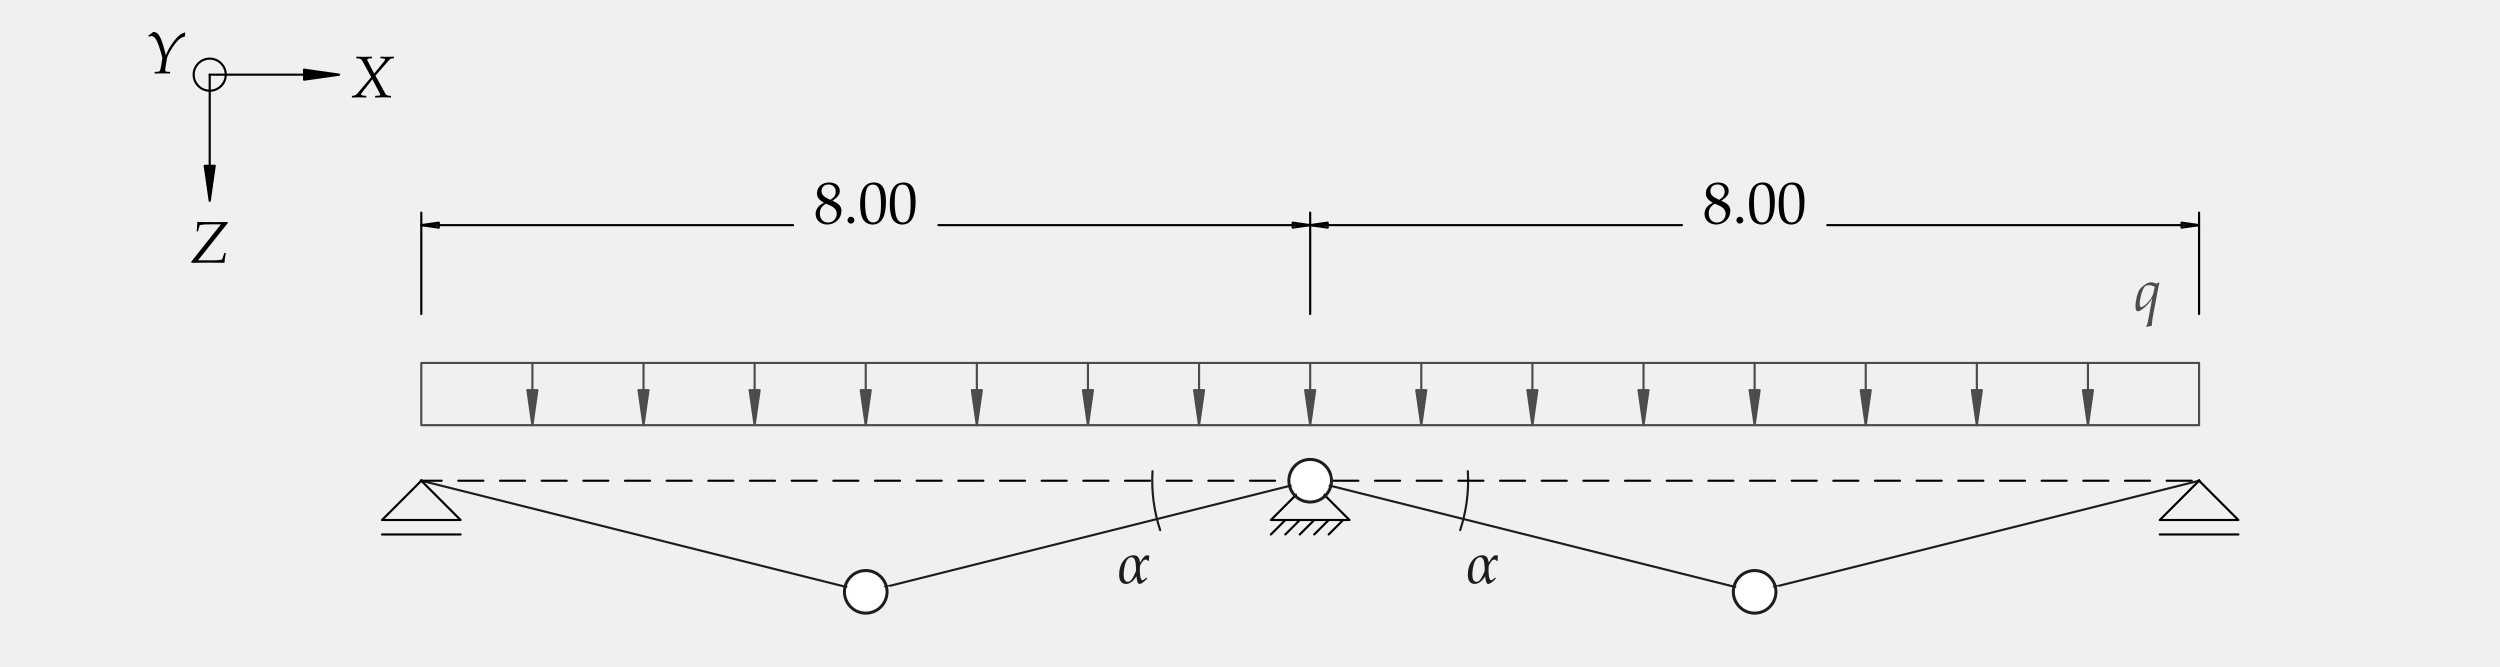
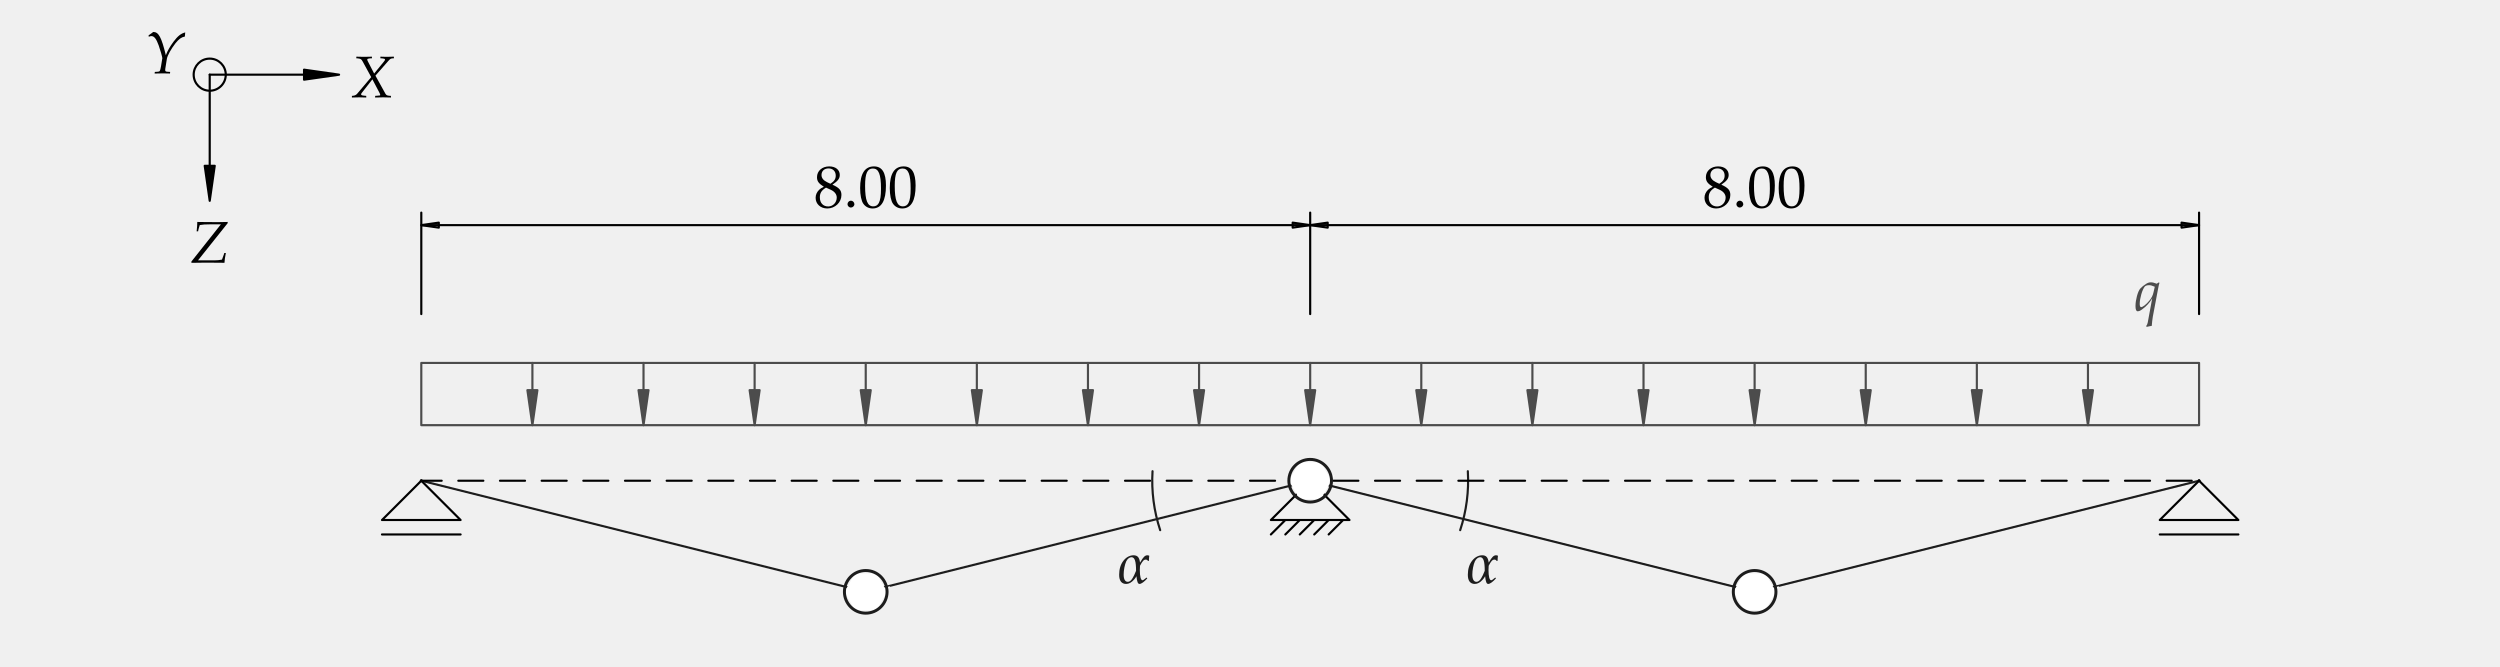
<svg xmlns="http://www.w3.org/2000/svg" version="1.1" id="svg1" width="566.929" height="151.181" viewBox="0 0 566.929 151.181">
  <defs id="defs1">
    <clipPath clipPathUnits="userSpaceOnUse" id="clipPath50">
      <path d="M -0.004,-0.001 V 113.387 H 425.201 V -0.001 H -0.004" transform="matrix(1,0,0,-1,-362.9674,60.55423)" clip-rule="evenodd" id="path50" />
    </clipPath>
    <clipPath clipPathUnits="userSpaceOnUse" id="clipPath51">
      <path d="M -0.004,-0.001 V 113.387 H 425.201 V -0.001 H -0.004" transform="matrix(1,0,0,-1,-189.8755,14.24218)" clip-rule="evenodd" id="path51" />
    </clipPath>
    <clipPath clipPathUnits="userSpaceOnUse" id="clipPath52">
      <path d="M -0.004,-0.001 V 113.387 H 425.201 V -0.001 H -0.004" transform="matrix(1,0,0,-1,-249.1781,14.24218)" clip-rule="evenodd" id="path52" />
    </clipPath>
    <clipPath clipPathUnits="userSpaceOnUse" id="clipPath54">
-       <path d="M -0.004,-0.001 V 113.387 H 425.201 V -0.001 H -0.004" transform="matrix(1,0,0,-1,-138.4228,75.39986)" clip-rule="evenodd" id="path54" />
+       <path d="M -0.004,-0.001 V 113.387 H 425.201 V -0.001 H -0.004" transform="matrix(1,0,0,-1,-138.4228,78.13198)" clip-rule="evenodd" id="path54" />
    </clipPath>
    <clipPath clipPathUnits="userSpaceOnUse" id="clipPath55">
-       <path d="M -0.004,-0.001 V 113.387 H 425.201 V -0.001 H -0.004" transform="matrix(1,0,0,-1,-289.6039,75.39986)" clip-rule="evenodd" id="path55" />
+       <path d="M -0.004,-0.001 V 113.387 H 425.201 V -0.001 H -0.004" transform="matrix(1,0,0,-1,-289.6039,78.13198)" clip-rule="evenodd" id="path55" />
    </clipPath>
    <clipPath clipPathUnits="userSpaceOnUse" id="clipPath57">
      <path d="M -0.004,-0.001 V 113.387 H 425.201 V -0.001 H -0.004" transform="matrix(1,0,0,-1,-59.64973,96.83095)" clip-rule="evenodd" id="path57" />
    </clipPath>
    <clipPath clipPathUnits="userSpaceOnUse" id="clipPath58">
      <path d="M -0.004,-0.001 V 113.387 H 425.201 V -0.001 H -0.004" transform="matrix(1,0,0,-1,-24.75231,100.9042)" clip-rule="evenodd" id="path58" />
    </clipPath>
    <clipPath clipPathUnits="userSpaceOnUse" id="clipPath59">
      <path d="M -0.004,-0.001 V 113.387 H 425.201 V -0.001 H -0.004" transform="matrix(1,0,0,-1,-32.34954,68.71517)" clip-rule="evenodd" id="path59" />
    </clipPath>
  </defs>
  <g id="g1">
    <path id="path1" d="m 71.653,31.625 v 0 m 302.362,0 v 0" style="fill:none;stroke:#000000;stroke-width:0.51;stroke-linecap:round;stroke-linejoin:round;stroke-miterlimit:10;stroke-dasharray:none;stroke-opacity:1" transform="matrix(1.333333,0,0,-1.333333,0,151.1813)" />
    <path id="path2" d="m 147.243,12.727 v 0 m 75.591,18.898 v 0 m 75.591,-18.898 v 0" style="fill:none;stroke:#1d1d1d;stroke-width:0.51;stroke-linecap:round;stroke-linejoin:round;stroke-miterlimit:10;stroke-dasharray:none;stroke-opacity:1" transform="matrix(1.333333,0,0,-1.333333,0,151.1813)" />
    <path id="path3" d="m 196.021,33.242 c -0.205,-3.393 0.237,-6.795 1.301,-10.024" style="fill:none;stroke:#1d1d1d;stroke-width:0.368;stroke-linecap:round;stroke-linejoin:round;stroke-miterlimit:10;stroke-dasharray:none;stroke-opacity:1" transform="matrix(1.333333,0,0,-1.333333,0,151.1813)" />
    <path id="path4" d="m 248.346,23.218 c 1.064,3.229 1.505,6.63 1.301,10.024" style="fill:none;stroke:#1d1d1d;stroke-width:0.368;stroke-linecap:round;stroke-linejoin:round;stroke-miterlimit:10;stroke-dasharray:none;stroke-opacity:1" transform="matrix(1.333333,0,0,-1.333333,0,151.1813)" />
    <path id="path5" d="m 71.653,31.625 75.591,-18.898 75.591,18.898 75.591,-18.898 75.591,18.898" style="fill:none;stroke:#1d1d1d;stroke-width:0.368;stroke-linecap:round;stroke-linejoin:round;stroke-miterlimit:10;stroke-dasharray:none;stroke-opacity:1" transform="matrix(1.333333,0,0,-1.333333,0,151.1813)" />
    <path id="path6" d="M 71.653,41.074 H 374.015 V 51.656 H 71.653 V 41.074" style="fill:none;stroke:#4c4c4c;stroke-width:0.368;stroke-linecap:round;stroke-linejoin:round;stroke-miterlimit:10;stroke-dasharray:none;stroke-opacity:1" transform="matrix(1.333333,0,0,-1.333333,0,151.1813)" />
    <path id="path7" d="M 71.653,31.625 64.972,24.944 m 6.681,6.681 6.681,-6.681 m -13.363,0 H 78.334 M 64.972,22.487 h 13.363 m 295.681,9.138 -6.681,-6.681 m 6.681,6.681 6.681,-6.681 m -13.363,0 h 13.363 m -13.363,-2.457 h 13.363 m -157.862,9.138 -6.681,-6.681 m 6.681,6.681 6.681,-6.681 m -13.363,0 h 13.363 m -13.363,-2.457 2.457,2.457 m 0,-2.457 2.457,2.457 m 0,-2.457 2.457,2.457 m 0,-2.457 2.457,2.457 m 0,-2.457 2.457,2.457 M 71.653,31.625 h 3.465 m 2.835,0 h 4.252 m 2.835,0 h 4.252 m 2.835,0 h 4.252 m 2.835,0 h 4.252 m 2.835,0 h 4.252 m 2.835,0 h 4.252 m 2.835,0 h 4.252 m 2.835,0 h 4.252 m 2.835,0 h 4.252 m 2.835,0 h 4.252 m 2.835,0 h 4.252 m 2.835,0 h 4.252 m 2.835,0 h 4.252 m 2.835,0 h 4.252 m 2.835,0 h 4.252 m 2.835,0 h 4.252 m 2.835,0 h 4.252 m 2.835,0 h 4.252 m 2.835,0 h 4.252 m 2.835,0 h 4.252 m 2.835,0 h 4.252 m 2.835,0 h 4.252 m 2.835,0 h 4.252 m 2.835,0 h 4.252 m 2.835,0 h 4.252 m 2.835,0 h 4.252 m 2.835,0 h 4.252 m 2.835,0 h 4.252 m 2.835,0 h 4.252 m 2.835,0 h 4.252 m 2.835,0 h 4.252 m 2.835,0 h 4.252 m 2.835,0 h 4.252" style="fill:none;stroke:#000000;stroke-width:0.368;stroke-linecap:round;stroke-linejoin:round;stroke-miterlimit:10;stroke-dasharray:none;stroke-opacity:1" transform="matrix(1.333333,0,0,-1.333333,0,151.1813)" />
    <path id="path8" d="m 311.811,31.625 h 4.252 m 2.835,0 h 4.252 m 2.835,0 h 4.252 m 2.835,0 h 4.252 m 2.835,0 h 4.252 m 2.835,0 h 4.252 m 2.835,0 h 4.252 m 2.835,0 h 4.252 m 2.835,0 h 4.252 m -301.103,0 v 0 m 302.362,0 v 0" style="fill:none;stroke:#000000;stroke-width:0.368;stroke-linecap:round;stroke-linejoin:round;stroke-miterlimit:10;stroke-dasharray:none;stroke-opacity:1" transform="matrix(1.333333,0,0,-1.333333,0,151.1813)" />
    <path id="path9" d="M 90.55,51.656 V 41.074 m 0,5.953 v 0.425 m 0,-6.378 v 0 l 0.85,5.953 h -1.701 l 0.85,-5.953" style="fill:none;stroke:#4c4c4c;stroke-width:0.368;stroke-linecap:round;stroke-linejoin:round;stroke-miterlimit:10;stroke-dasharray:none;stroke-opacity:1" transform="matrix(1.333333,0,0,-1.333333,0,151.1813)" />
    <path id="path10" d="m 89.7,47.026 0.85,-5.953 0.85,5.953 z" style="fill:#4c4c4c;fill-opacity:1;fill-rule:nonzero;stroke:none" transform="matrix(1.333333,0,0,-1.333333,0,151.1813)" />
    <path id="path11" d="M 109.448,51.656 V 41.074 m 0,5.953 v 0.425 m 0,-6.378 v 0 l 0.85,5.953 h -1.701 l 0.85,-5.953" style="fill:none;stroke:#4c4c4c;stroke-width:0.368;stroke-linecap:round;stroke-linejoin:round;stroke-miterlimit:10;stroke-dasharray:none;stroke-opacity:1" transform="matrix(1.333333,0,0,-1.333333,0,151.1813)" />
    <path id="path12" d="m 108.598,47.026 0.85,-5.953 0.85,5.953 z" style="fill:#4c4c4c;fill-opacity:1;fill-rule:nonzero;stroke:none" transform="matrix(1.333333,0,0,-1.333333,0,151.1813)" />
    <path id="path13" d="M 128.346,51.656 V 41.074 m 0,5.953 v 0.425 m 0,-6.378 v 0 l 0.85,5.953 h -1.701 l 0.85,-5.953" style="fill:none;stroke:#4c4c4c;stroke-width:0.368;stroke-linecap:round;stroke-linejoin:round;stroke-miterlimit:10;stroke-dasharray:none;stroke-opacity:1" transform="matrix(1.333333,0,0,-1.333333,0,151.1813)" />
    <path id="path14" d="m 127.495,47.026 0.85,-5.953 0.85,5.953 z" style="fill:#4c4c4c;fill-opacity:1;fill-rule:nonzero;stroke:none" transform="matrix(1.333333,0,0,-1.333333,0,151.1813)" />
    <path id="path15" d="M 147.243,51.656 V 41.074 m 0,5.953 v 0.425 m 0,-6.378 v 0 l 0.85,5.953 h -1.701 l 0.85,-5.953" style="fill:none;stroke:#4c4c4c;stroke-width:0.368;stroke-linecap:round;stroke-linejoin:round;stroke-miterlimit:10;stroke-dasharray:none;stroke-opacity:1" transform="matrix(1.333333,0,0,-1.333333,0,151.1813)" />
    <path id="path16" d="m 146.393,47.026 0.85,-5.953 0.85,5.953 z" style="fill:#4c4c4c;fill-opacity:1;fill-rule:nonzero;stroke:none" transform="matrix(1.333333,0,0,-1.333333,0,151.1813)" />
    <path id="path17" d="M 166.141,51.656 V 41.074 m 0,5.953 v 0.425 m 0,-6.378 v 0 l 0.85,5.953 h -1.701 l 0.85,-5.953" style="fill:none;stroke:#4c4c4c;stroke-width:0.368;stroke-linecap:round;stroke-linejoin:round;stroke-miterlimit:10;stroke-dasharray:none;stroke-opacity:1" transform="matrix(1.333333,0,0,-1.333333,0,151.1813)" />
    <path id="path18" d="m 165.291,47.026 0.85,-5.953 0.85,5.953 z" style="fill:#4c4c4c;fill-opacity:1;fill-rule:nonzero;stroke:none" transform="matrix(1.333333,0,0,-1.333333,0,151.1813)" />
    <path id="path19" d="M 185.039,51.656 V 41.074 m 0,5.953 v 0.425 m 0,-6.378 v 0 l 0.85,5.953 h -1.701 l 0.85,-5.953" style="fill:none;stroke:#4c4c4c;stroke-width:0.368;stroke-linecap:round;stroke-linejoin:round;stroke-miterlimit:10;stroke-dasharray:none;stroke-opacity:1" transform="matrix(1.333333,0,0,-1.333333,0,151.1813)" />
    <path id="path20" d="m 184.188,47.026 0.85,-5.953 0.85,5.953 z" style="fill:#4c4c4c;fill-opacity:1;fill-rule:nonzero;stroke:none" transform="matrix(1.333333,0,0,-1.333333,0,151.1813)" />
    <path id="path21" d="M 203.936,51.656 V 41.074 m 0,5.953 v 0.425 m 0,-6.378 v 0 l 0.85,5.953 h -1.701 l 0.85,-5.953" style="fill:none;stroke:#4c4c4c;stroke-width:0.368;stroke-linecap:round;stroke-linejoin:round;stroke-miterlimit:10;stroke-dasharray:none;stroke-opacity:1" transform="matrix(1.333333,0,0,-1.333333,0,151.1813)" />
    <path id="path22" d="m 203.086,47.026 0.85,-5.953 0.85,5.953 z" style="fill:#4c4c4c;fill-opacity:1;fill-rule:nonzero;stroke:none" transform="matrix(1.333333,0,0,-1.333333,0,151.1813)" />
    <path id="path23" d="M 222.834,51.656 V 41.074 m 0,5.953 v 0.425 m 0,-6.378 v 0 l 0.85,5.953 h -1.701 l 0.85,-5.953" style="fill:none;stroke:#4c4c4c;stroke-width:0.368;stroke-linecap:round;stroke-linejoin:round;stroke-miterlimit:10;stroke-dasharray:none;stroke-opacity:1" transform="matrix(1.333333,0,0,-1.333333,0,151.1813)" />
    <path id="path24" d="m 221.984,47.026 0.85,-5.953 0.85,5.953 z" style="fill:#4c4c4c;fill-opacity:1;fill-rule:nonzero;stroke:none" transform="matrix(1.333333,0,0,-1.333333,0,151.1813)" />
    <path id="path25" d="M 241.732,51.656 V 41.074 m 0,5.953 v 0.425 m 0,-6.378 v 0 l 0.85,5.953 h -1.701 l 0.85,-5.953" style="fill:none;stroke:#4c4c4c;stroke-width:0.368;stroke-linecap:round;stroke-linejoin:round;stroke-miterlimit:10;stroke-dasharray:none;stroke-opacity:1" transform="matrix(1.333333,0,0,-1.333333,0,151.1813)" />
    <path id="path26" d="m 240.881,47.026 0.85,-5.953 0.85,5.953 z" style="fill:#4c4c4c;fill-opacity:1;fill-rule:nonzero;stroke:none" transform="matrix(1.333333,0,0,-1.333333,0,151.1813)" />
    <path id="path27" d="M 260.629,51.656 V 41.074 m 0,5.953 v 0.425 m 0,-6.378 v 0 l 0.85,5.953 h -1.701 l 0.85,-5.953" style="fill:none;stroke:#4c4c4c;stroke-width:0.368;stroke-linecap:round;stroke-linejoin:round;stroke-miterlimit:10;stroke-dasharray:none;stroke-opacity:1" transform="matrix(1.333333,0,0,-1.333333,0,151.1813)" />
    <path id="path28" d="m 259.779,47.026 0.85,-5.953 0.85,5.953 z" style="fill:#4c4c4c;fill-opacity:1;fill-rule:nonzero;stroke:none" transform="matrix(1.333333,0,0,-1.333333,0,151.1813)" />
    <path id="path29" d="M 279.527,51.656 V 41.074 m 0,5.953 v 0.425 m 0,-6.378 v 0 l 0.85,5.953 h -1.701 l 0.85,-5.953" style="fill:none;stroke:#4c4c4c;stroke-width:0.368;stroke-linecap:round;stroke-linejoin:round;stroke-miterlimit:10;stroke-dasharray:none;stroke-opacity:1" transform="matrix(1.333333,0,0,-1.333333,0,151.1813)" />
    <path id="path30" d="m 278.676,47.026 0.85,-5.953 0.85,5.953 z" style="fill:#4c4c4c;fill-opacity:1;fill-rule:nonzero;stroke:none" transform="matrix(1.333333,0,0,-1.333333,0,151.1813)" />
    <path id="path31" d="M 298.424,51.656 V 41.074 m 0,5.953 v 0.425 m 0,-6.378 v 0 l 0.85,5.953 h -1.701 l 0.85,-5.953" style="fill:none;stroke:#4c4c4c;stroke-width:0.368;stroke-linecap:round;stroke-linejoin:round;stroke-miterlimit:10;stroke-dasharray:none;stroke-opacity:1" transform="matrix(1.333333,0,0,-1.333333,0,151.1813)" />
    <path id="path32" d="m 297.574,47.026 0.85,-5.953 0.85,5.953 z" style="fill:#4c4c4c;fill-opacity:1;fill-rule:nonzero;stroke:none" transform="matrix(1.333333,0,0,-1.333333,0,151.1813)" />
    <path id="path33" d="M 317.322,51.656 V 41.074 m 0,5.953 v 0.425 m 0,-6.378 v 0 l 0.85,5.953 h -1.701 l 0.85,-5.953" style="fill:none;stroke:#4c4c4c;stroke-width:0.368;stroke-linecap:round;stroke-linejoin:round;stroke-miterlimit:10;stroke-dasharray:none;stroke-opacity:1" transform="matrix(1.333333,0,0,-1.333333,0,151.1813)" />
    <path id="path34" d="m 316.472,47.026 0.85,-5.953 0.85,5.953 z" style="fill:#4c4c4c;fill-opacity:1;fill-rule:nonzero;stroke:none" transform="matrix(1.333333,0,0,-1.333333,0,151.1813)" />
    <path id="path35" d="M 336.22,51.656 V 41.074 m 0,5.953 v 0.425 m 0,-6.378 v 0 l 0.85,5.953 h -1.701 l 0.85,-5.953" style="fill:none;stroke:#4c4c4c;stroke-width:0.368;stroke-linecap:round;stroke-linejoin:round;stroke-miterlimit:10;stroke-dasharray:none;stroke-opacity:1" transform="matrix(1.333333,0,0,-1.333333,0,151.1813)" />
    <path id="path36" d="m 335.369,47.026 0.85,-5.953 0.85,5.953 z" style="fill:#4c4c4c;fill-opacity:1;fill-rule:nonzero;stroke:none" transform="matrix(1.333333,0,0,-1.333333,0,151.1813)" />
    <path id="path37" d="M 355.117,51.656 V 41.074 m 0,5.953 v 0.425 m 0,-6.378 v 0 l 0.85,5.953 H 354.267 l 0.85,-5.953" style="fill:none;stroke:#4c4c4c;stroke-width:0.368;stroke-linecap:round;stroke-linejoin:round;stroke-miterlimit:10;stroke-dasharray:none;stroke-opacity:1" transform="matrix(1.333333,0,0,-1.333333,0,151.1813)" />
    <path id="path38" d="m 354.267,47.026 0.85,-5.953 0.85,5.953 z" style="fill:#4c4c4c;fill-opacity:1;fill-rule:nonzero;stroke:none" transform="matrix(1.333333,0,0,-1.333333,0,151.1813)" />
    <path id="path39" d="m 38.399,100.686 c 0,1.508 -1.222,2.73 -2.73,2.73 m 0,0 c -1.508,0 -2.73,-1.222 -2.73,-2.73 m 0,0 c 0,-1.508 1.222,-2.73 2.73,-2.73 m 0,0 c 1.508,0 2.73,1.222 2.73,2.73" style="fill:none;stroke:#000000;stroke-width:0.368;stroke-linecap:round;stroke-linejoin:round;stroke-miterlimit:10;stroke-dasharray:none;stroke-opacity:1" transform="matrix(1.333333,0,0,-1.333333,0,151.1813)" />
    <path id="path40" d="m 149.056,15.867 h -3.625 l -2.121,-3.674 0.573,0.078 1.549,-2.683 h 3.625 l 2.362,4.092 -0.972,-0.222 z" style="fill:#ffffff;fill-opacity:1;fill-rule:nonzero;stroke:none" transform="matrix(1.333333,0,0,-1.333333,0,151.1813)" />
    <path id="path41" d="m 224.647,34.764 h -3.625 l -2.121,-3.674 0.573,0.078 1.549,-2.683 h 3.625 l 2.362,4.092 -0.972,-0.222 z" style="fill:#ffffff;fill-opacity:1;fill-rule:nonzero;stroke:none" transform="matrix(1.333333,0,0,-1.333333,0,151.1813)" />
    <path id="path42" d="m 300.237,15.867 h -3.625 l -2.121,-3.674 0.573,0.078 1.549,-2.683 h 3.625 l 2.362,4.092 -0.972,-0.222 z" style="fill:#ffffff;fill-opacity:1;fill-rule:nonzero;stroke:none" transform="matrix(1.333333,0,0,-1.333333,0,151.1813)" />
    <path id="path43" d="m 150.869,12.727 c 0,2.002 -1.623,3.625 -3.625,3.625 m 0,0 c -2.002,0 -3.625,-1.623 -3.625,-3.625 m 0,0 c 0,-2.002 1.623,-3.625 3.625,-3.625 m 0,0 c 2.002,0 3.625,1.623 3.625,3.625" style="fill:none;stroke:#1d1d1d;stroke-width:0.51;stroke-linecap:round;stroke-linejoin:round;stroke-miterlimit:10;stroke-dasharray:none;stroke-opacity:1" transform="matrix(1.333333,0,0,-1.333333,0,151.1813)" />
    <path id="path44" d="m 226.459,31.625 c 0,2.002 -1.623,3.625 -3.625,3.625 m 0,0 c -2.002,0 -3.625,-1.623 -3.625,-3.625 m 0,0 c 0,-2.002 1.623,-3.625 3.625,-3.625 m 0,0 c 2.002,0 3.625,1.623 3.625,3.625" style="fill:none;stroke:#1d1d1d;stroke-width:0.51;stroke-linecap:round;stroke-linejoin:round;stroke-miterlimit:10;stroke-dasharray:none;stroke-opacity:1" transform="matrix(1.333333,0,0,-1.333333,0,151.1813)" />
    <path id="path45" d="m 302.05,12.727 c 0,2.002 -1.623,3.625 -3.625,3.625 m 0,0 c -2.002,0 -3.625,-1.623 -3.625,-3.625 m 0,0 c 0,-2.002 1.623,-3.625 3.625,-3.625 m 0,0 c 2.002,0 3.625,1.623 3.625,3.625" style="fill:none;stroke:#1d1d1d;stroke-width:0.51;stroke-linecap:round;stroke-linejoin:round;stroke-miterlimit:10;stroke-dasharray:none;stroke-opacity:1" transform="matrix(1.333333,0,0,-1.333333,0,151.1813)" />
    <path id="path46" d="m 35.669,100.686 h 21.997 m -5.953,0 h -0.425 m 6.378,0 v 0 l -5.953,0.85 v -1.701 l 5.953,0.85" style="fill:none;stroke:#000000;stroke-width:0.368;stroke-linecap:round;stroke-linejoin:round;stroke-miterlimit:10;stroke-dasharray:none;stroke-opacity:1" transform="matrix(1.333333,0,0,-1.333333,0,151.1813)" />
    <path id="path47" d="m 51.713,99.836 5.953,0.85 -5.953,0.85 z" style="fill:#000000;fill-opacity:1;fill-rule:nonzero;stroke:none" transform="matrix(1.333333,0,0,-1.333333,0,151.1813)" />
    <path id="path48" d="M 35.669,100.686 V 79.233 m 0,5.953 v 0.425 m 0,-6.378 v 0 l 0.85,5.953 h -1.701 l 0.85,-5.953" style="fill:none;stroke:#000000;stroke-width:0.368;stroke-linecap:round;stroke-linejoin:round;stroke-miterlimit:10;stroke-dasharray:none;stroke-opacity:1" transform="matrix(1.333333,0,0,-1.333333,0,151.1813)" />
    <path id="path49" d="m 34.818,85.186 0.85,-5.953 0.85,5.953 z" style="fill:#000000;fill-opacity:1;fill-rule:nonzero;stroke:none" transform="matrix(1.333333,0,0,-1.333333,0,151.1813)" />
    <text id="text49" xml:space="preserve" transform="matrix(1.333333,0,0,1.333333,483.9565,70.44236)" clip-path="url(#clipPath50)">
      <tspan style="font-style:italic;font-variant:normal;font-weight:normal;font-stretch:normal;font-size:10.007px;font-family:'Palatino Linotype';writing-mode:lr-tb;fill:#4c4c4c;fill-opacity:1;fill-rule:nonzero;stroke:none" x="0" y="0" id="tspan49">q</tspan>
    </text>
    <text id="text50" xml:space="preserve" transform="matrix(1.333333,0,0,1.333333,253.1674,132.1918)" clip-path="url(#clipPath51)">
      <tspan style="font-style:italic;font-variant:normal;font-weight:normal;font-stretch:normal;font-size:10.007px;font-family:'Palatino Linotype';writing-mode:lr-tb;fill:#1d1d1d;fill-opacity:1;fill-rule:nonzero;stroke:none" x="0" y="0" id="tspan50">α</tspan>
    </text>
    <text id="text51" xml:space="preserve" transform="matrix(1.333333,0,0,1.333333,332.2375,132.1918)" clip-path="url(#clipPath52)">
      <tspan style="font-style:italic;font-variant:normal;font-weight:normal;font-stretch:normal;font-size:10.007px;font-family:'Palatino Linotype';writing-mode:lr-tb;fill:#1d1d1d;fill-opacity:1;fill-rule:nonzero;stroke:none" x="0" y="0" id="tspan51">α</tspan>
    </text>
-     <path id="path53" d="m 71.653,75.096 2.976,0.425 v -0.85 l -2.976,0.425 m 151.181,0 -2.976,0.425 v -0.85 l 2.976,0.425 2.976,0.425 v -0.85 l -2.976,0.425 m 151.181,0 -2.976,0.425 v -0.85 l 2.976,0.425 m -302.362,0 v 2.126 m 0,-2.126 v -2.126 m 151.181,2.126 v 2.126 m 0,-2.126 v -2.126 m 0,2.126 v 2.126 m 0,-2.126 v -2.126 m 151.181,2.126 v 2.126 m 0,-2.126 V 72.97 M 71.653,75.096 V 59.978 M 222.834,75.096 V 74.136 59.978 M 374.015,75.096 V 59.978 M 71.653,75.096 v 0 m 302.362,0 v 0" style="fill:none;stroke:#000000;stroke-width:0.368;stroke-linecap:round;stroke-linejoin:round;stroke-miterlimit:10;stroke-dasharray:none;stroke-opacity:1" transform="matrix(1.333333,0,0,-1.333333,0,151.1813)" />
-     <text id="text53" xml:space="preserve" transform="matrix(1.333333,0,0,1.333333,184.5637,50.64819)" clip-path="url(#clipPath54)">
+     <path id="path53" d="m 71.653,75.096 2.976,0.425 v -0.85 l -2.976,0.425 m 151.181,0 -2.976,0.425 v -0.85 l 2.976,0.425 2.976,0.425 v -0.85 l -2.976,0.425 m 151.181,0 -2.976,0.425 v -0.85 l 2.976,0.425 m -302.362,0 v 2.126 m 0,-2.126 v -2.126 m 151.181,2.126 v 2.126 m 0,-2.126 v -2.126 m 0,2.126 v 2.126 m 0,-2.126 v -2.126 m 151.181,2.126 v 2.126 m 0,-2.126 V 72.97 M 71.653,75.096 V 59.971 M 222.834,75.096 V 59.971 M 374.015,75.096 V 59.971 M 71.653,75.096 v 0 m 302.362,0 v 0" style="fill:none;stroke:#000000;stroke-width:0.368;stroke-linecap:round;stroke-linejoin:round;stroke-miterlimit:10;stroke-dasharray:none;stroke-opacity:1" transform="matrix(1.333333,0,0,-1.333333,0,151.1813)" />
+     <text id="text53" xml:space="preserve" transform="matrix(1.333333,0,0,1.333333,184.5637,47.00536)" clip-path="url(#clipPath54)">
      <tspan style="font-variant:normal;font-weight:normal;font-stretch:normal;font-size:10.092px;font-family:'Palatino Linotype';writing-mode:lr-tb;fill:#000000;fill-opacity:1;fill-rule:nonzero;stroke:none" x="0 5.046 7.569 12.615" y="0" id="tspan53">8.00</tspan>
    </text>
-     <text id="text54" xml:space="preserve" transform="matrix(1.333333,0,0,1.333333,386.1385,50.64819)" clip-path="url(#clipPath55)">
+     <text id="text54" xml:space="preserve" transform="matrix(1.333333,0,0,1.333333,386.1385,47.00536)" clip-path="url(#clipPath55)">
      <tspan style="font-variant:normal;font-weight:normal;font-stretch:normal;font-size:10.092px;font-family:'Palatino Linotype';writing-mode:lr-tb;fill:#000000;fill-opacity:1;fill-rule:nonzero;stroke:none" x="0 5.046 7.569 12.615" y="0" id="tspan54">8.00</tspan>
    </text>
-     <path id="path56" d="m 71.653,75.096 h 63.227 m 24.728,0 h 63.227 63.227 m 24.728,0 h 63.227" style="fill:none;stroke:#000000;stroke-width:0.368;stroke-linecap:round;stroke-linejoin:round;stroke-miterlimit:10;stroke-dasharray:none;stroke-opacity:1" transform="matrix(1.333333,0,0,-1.333333,0,151.1813)" />
+     <path id="path56" d="m 71.653,75.096 h 58.914 92.267 151.181" style="fill:none;stroke:#000000;stroke-width:0.368;stroke-linecap:round;stroke-linejoin:round;stroke-miterlimit:10;stroke-dasharray:none;stroke-opacity:1" transform="matrix(1.333333,0,0,-1.333333,0,151.1813)" />
    <text id="text56" xml:space="preserve" transform="matrix(1.333333,0,0,1.333333,79.53297,22.0734)" clip-path="url(#clipPath57)">
      <tspan style="font-style:italic;font-variant:normal;font-weight:normal;font-stretch:normal;font-size:10.007px;font-family:'Palatino Linotype';writing-mode:lr-tb;fill:#000000;fill-opacity:1;fill-rule:nonzero;stroke:none" x="0" y="0" id="tspan56">X</tspan>
    </text>
    <text id="text57" xml:space="preserve" transform="matrix(1.333333,0,0,1.333333,33.00308,16.64239)" clip-path="url(#clipPath58)">
      <tspan style="font-style:italic;font-variant:normal;font-weight:normal;font-stretch:normal;font-size:10.007px;font-family:'Palatino Linotype';writing-mode:lr-tb;fill:#000000;fill-opacity:1;fill-rule:nonzero;stroke:none" x="0" y="0" id="tspan57">Y</tspan>
    </text>
    <text id="text58" xml:space="preserve" transform="matrix(1.333333,0,0,1.333333,43.13272,59.56111)" clip-path="url(#clipPath59)">
      <tspan style="font-style:italic;font-variant:normal;font-weight:normal;font-stretch:normal;font-size:10.007px;font-family:'Palatino Linotype';writing-mode:lr-tb;fill:#000000;fill-opacity:1;fill-rule:nonzero;stroke:none" x="0" y="0" id="tspan58">Z</tspan>
    </text>
  </g>
</svg>
